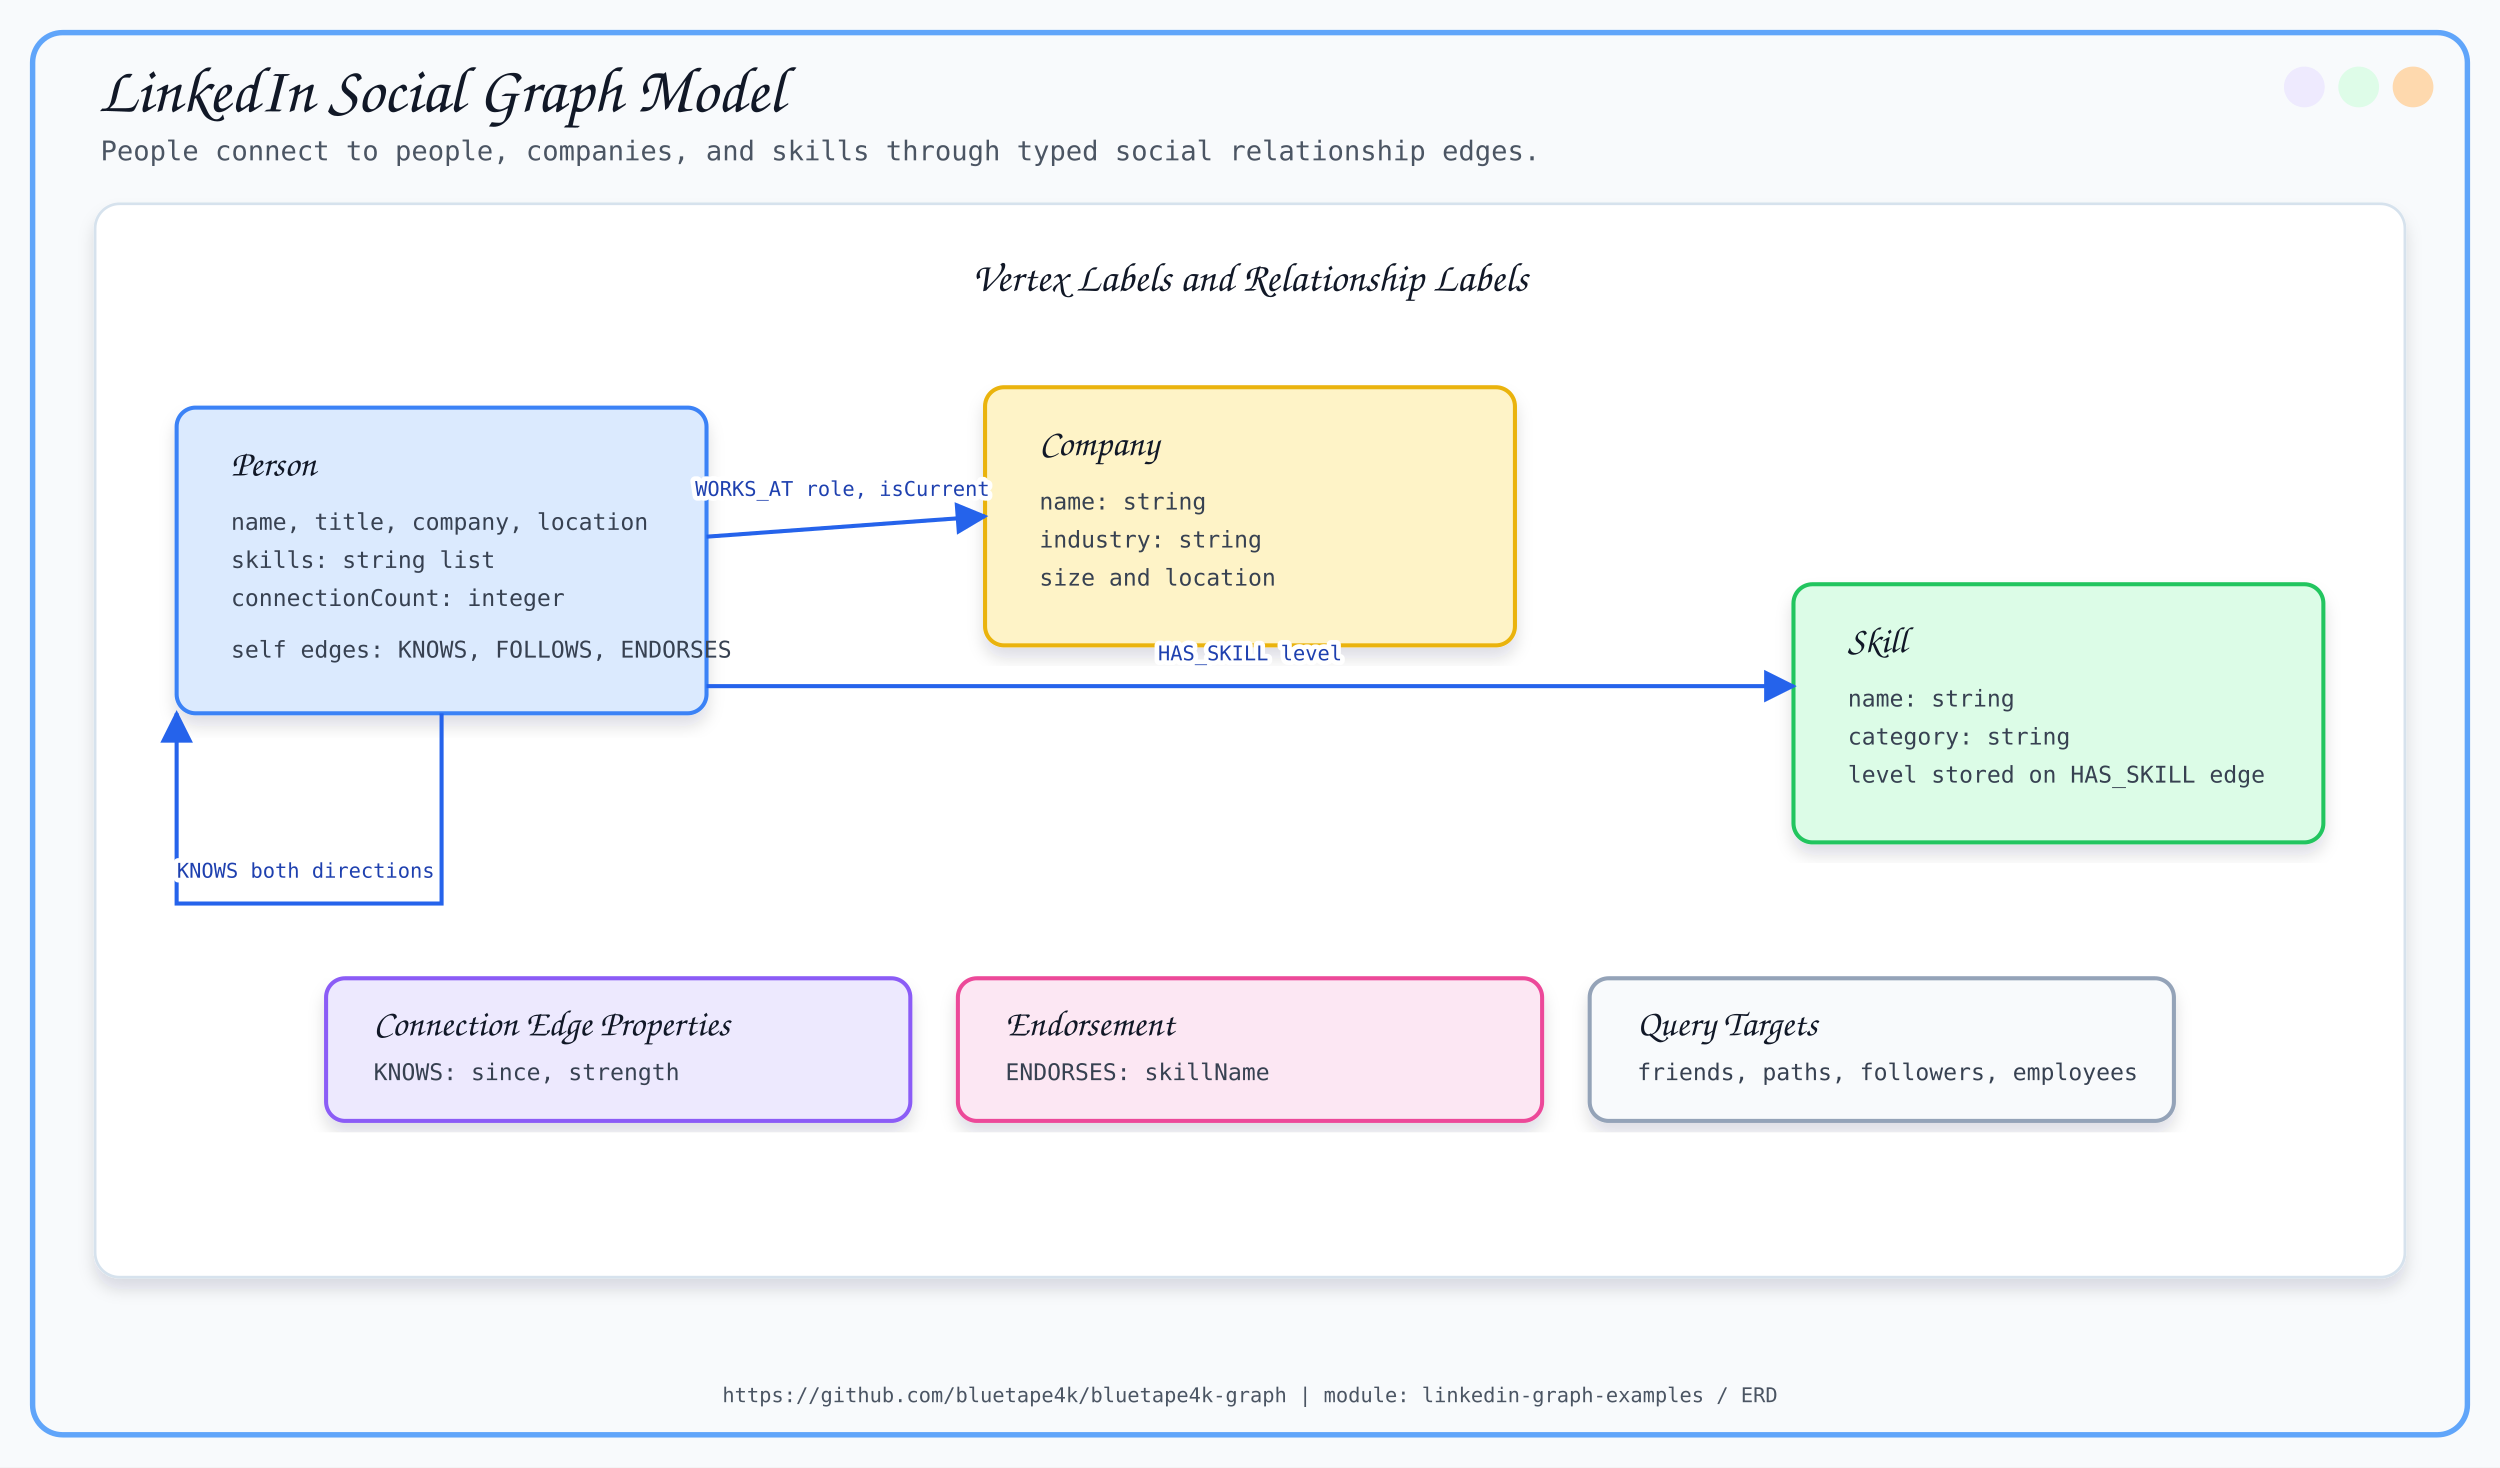
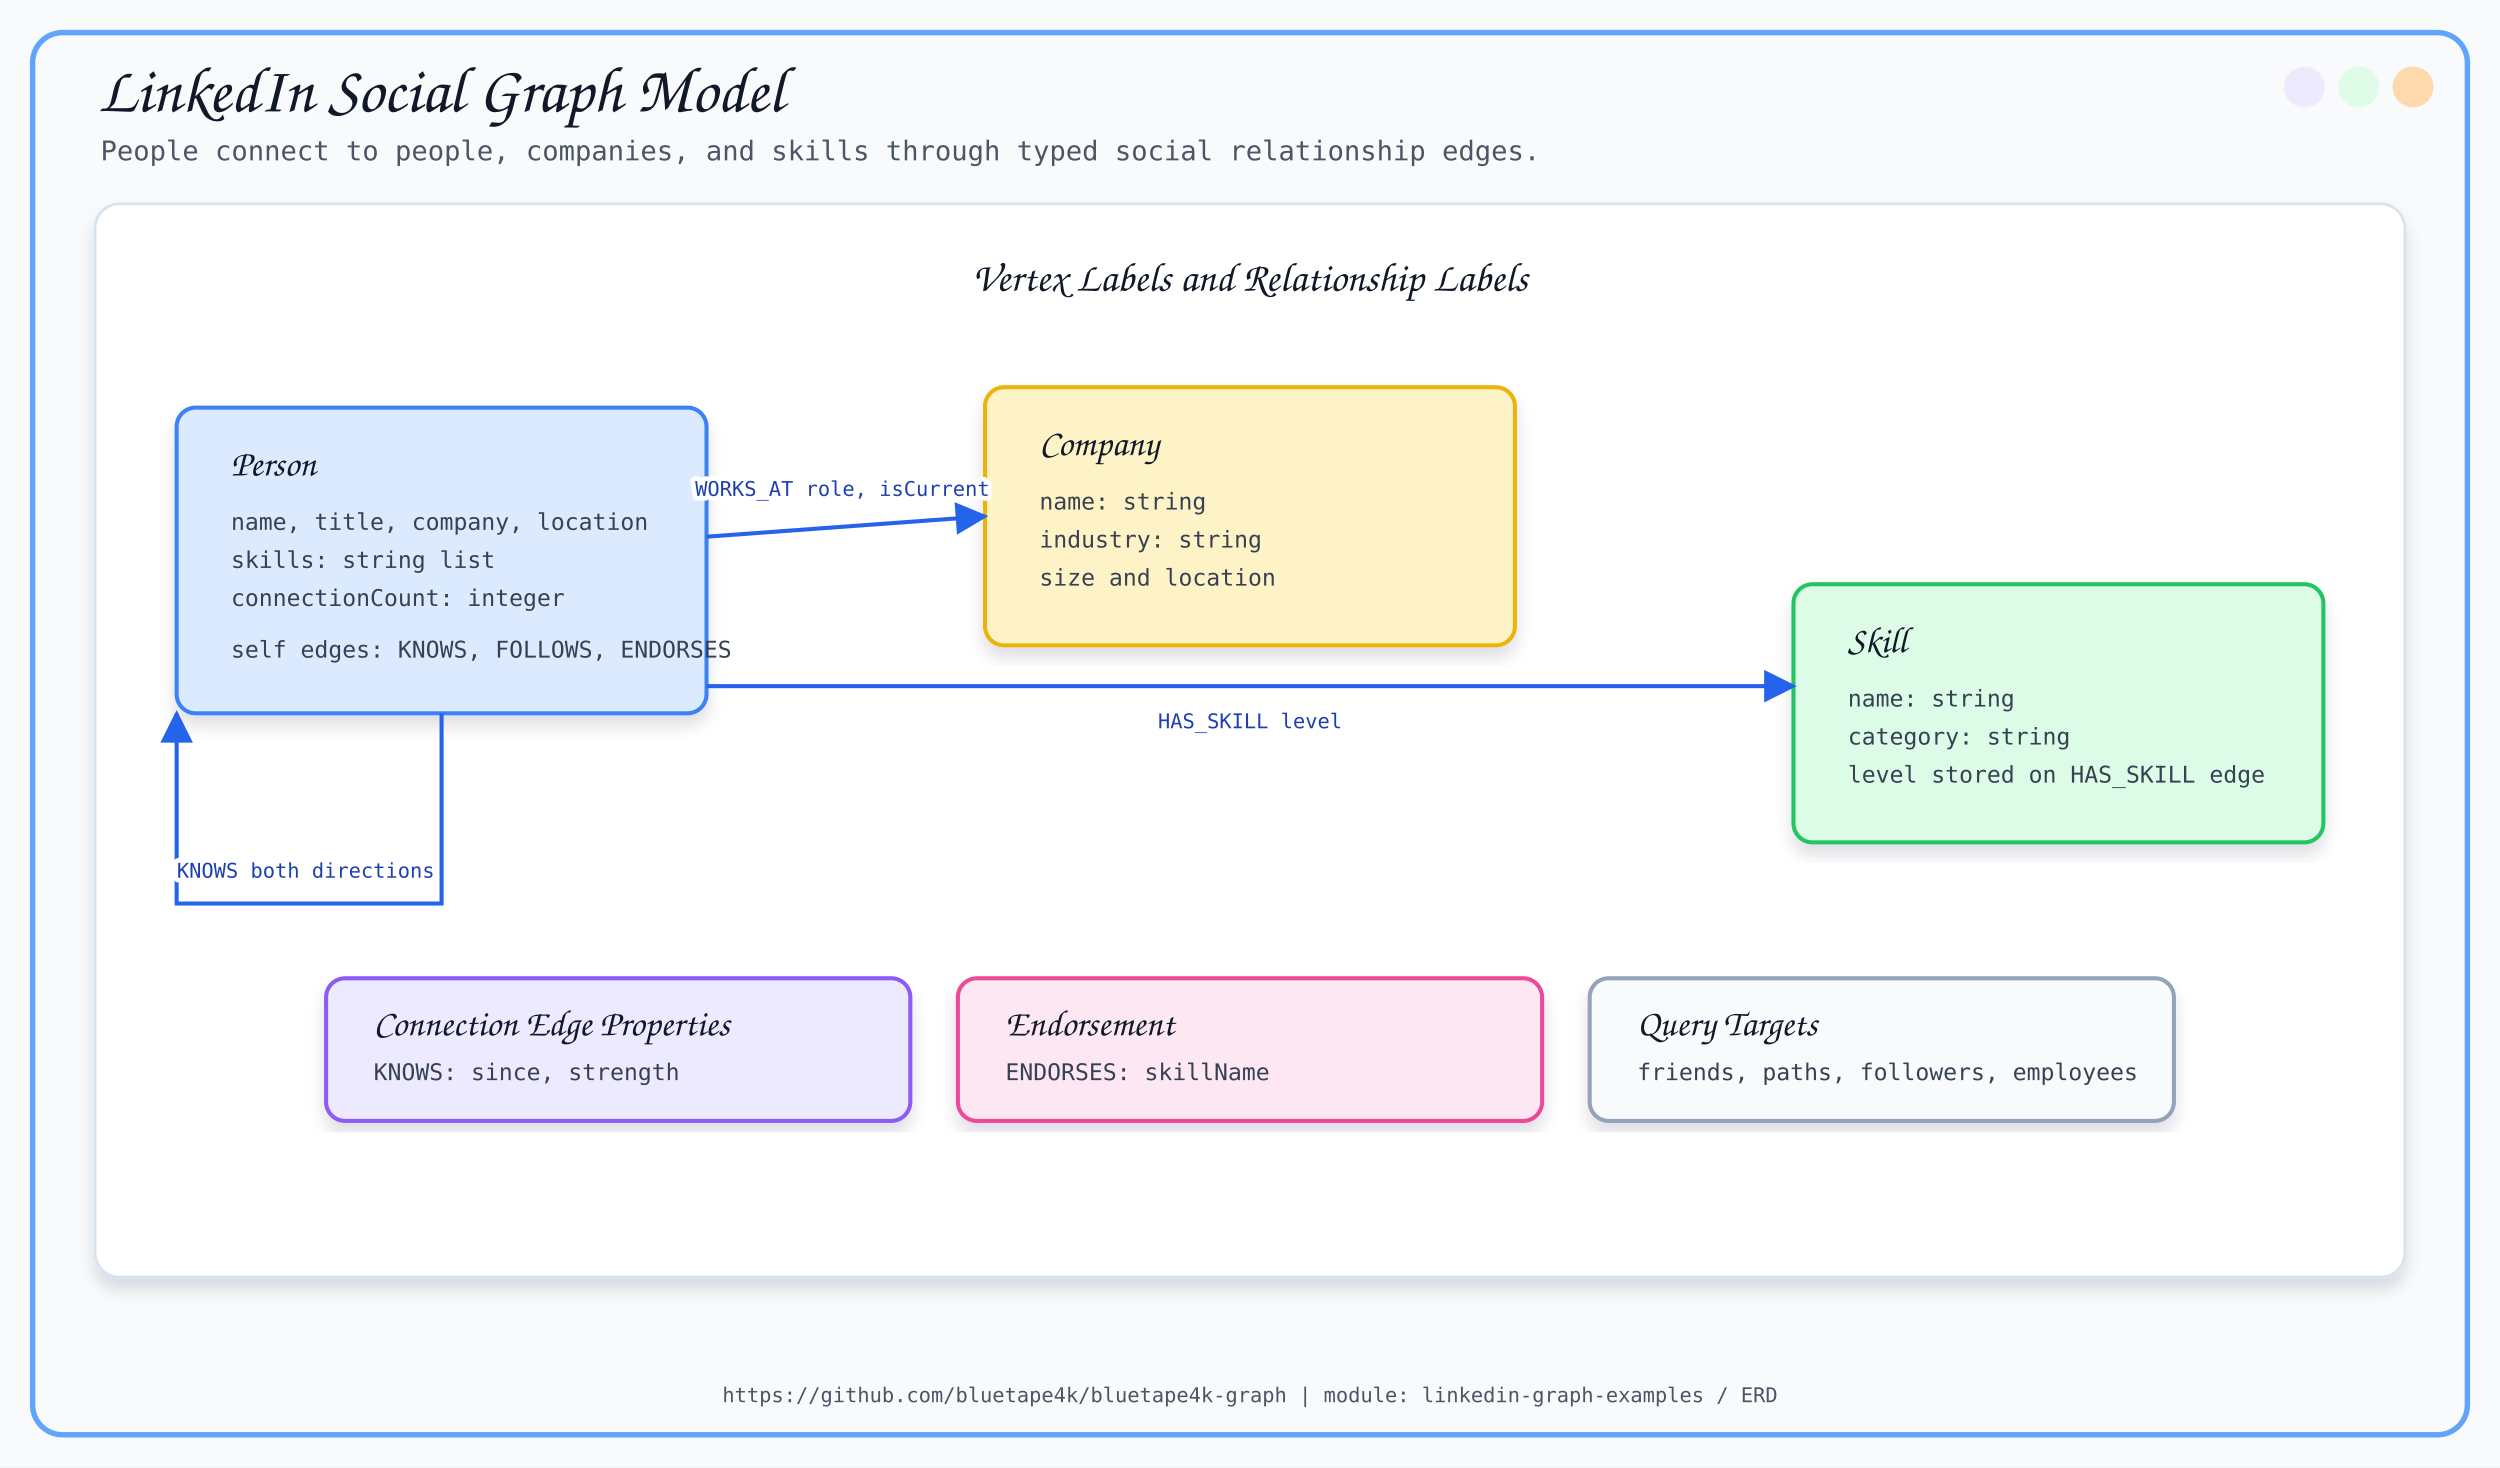
<svg xmlns="http://www.w3.org/2000/svg" width="1840" height="1080" viewBox="0 0 1840 1080">
  <defs>
    <filter id="softShadow" x="-8%" y="-8%" width="116%" height="116%">
      <feDropShadow dx="0" dy="8" stdDeviation="6" flood-color="#0F172A" flood-opacity="0.13" />
    </filter>
    <marker id="arrow" viewBox="0 0 10 10" refX="9" refY="5" markerWidth="8" markerHeight="8" orient="auto">
      <path d="M 0 0 L 10 5 L 0 10 z" fill="#2563EB" />
    </marker>
  </defs>
  <style>
    .title { font-family: 'Architects Daughter', cursive; font-size: 48px; fill: #111827; }
    .subtitle { font-family: 'Comic Mono', monospace; font-size: 20px; fill: #4B5563; }
    .section { font-family: 'Architects Daughter', cursive; font-size: 30px; fill: #111827; }
    .label { font-family: 'Architects Daughter', cursive; font-size: 27px; fill: #111827; }
    .small { font-family: 'Comic Mono', monospace; font-size: 17px; fill: #374151; }
    .tiny { font-family: 'Comic Mono', monospace; font-size: 15px; fill: #4B5563; }
    .card { filter: url(#softShadow); }
    .line { stroke: #2563EB; stroke-width: 3; fill: none; marker-end: url(#arrow); }
    .rel { font-family: 'Comic Mono', monospace; font-size: 15px; fill: #1E40AF; }
  </style>
  <rect x="0" y="0" width="1840" height="1080" fill="#F8FAFC" />
  <rect x="24" y="24" width="1792" height="1032" rx="22" fill="none" stroke="#60A5FA" stroke-width="4" />
  <circle cx="1776" cy="64" r="15" fill="#FED7AA" opacity="0.95" />
  <circle cx="1736" cy="64" r="15" fill="#DCFCE7" opacity="0.95" />
  <circle cx="1696" cy="64" r="15" fill="#EDE9FE" opacity="0.95" />
  <text x="72" y="82" class="title">LinkedIn Social Graph Model</text>
  <text x="74" y="118" class="subtitle">People connect to people, companies, and skills through typed social relationship edges.</text>
  <rect x="70" y="150" width="1700" height="790" rx="18" fill="#FFFFFF" stroke="#D6E2ED" stroke-width="2" filter="url(#softShadow)" />
  <text x="920" y="214" text-anchor="middle" class="section">Vertex Labels and Relationship Labels</text>
  <rect x="130" y="300" width="390" height="225" rx="14" fill="#DBEAFE" stroke="#3B82F6" stroke-width="3" class="card" />
  <text x="170" y="350" class="label">Person</text>
  <text x="170" y="390" class="small">name, title, company, location</text>
  <text x="170" y="418" class="small">skills: string list</text>
  <text x="170" y="446" class="small">connectionCount: integer</text>
  <text x="170" y="484" class="small">self edges: KNOWS, FOLLOWS, ENDORSES</text>
  <rect x="725" y="285" width="390" height="190" rx="14" fill="#FEF3C7" stroke="#EAB308" stroke-width="3" class="card" />
  <text x="765" y="335" class="label">Company</text>
  <text x="765" y="375" class="small">name: string</text>
  <text x="765" y="403" class="small">industry: string</text>
  <text x="765" y="431" class="small">size and location</text>
  <rect x="1320" y="430" width="390" height="190" rx="14" fill="#DCFCE7" stroke="#22C55E" stroke-width="3" class="card" />
  <text x="1360" y="480" class="label">Skill</text>
  <text x="1360" y="520" class="small">name: string</text>
  <text x="1360" y="548" class="small">category: string</text>
  <text x="1360" y="576" class="small">level stored on HAS_SKILL edge</text>
  <path d="M 520 395 L 725 380" class="line" />
  <text x="620" y="365" text-anchor="middle" class="rel" stroke="#FFFFFF" stroke-width="7" stroke-linejoin="round">WORKS_AT role, isCurrent</text>
  <text x="620" y="365" text-anchor="middle" class="rel">WORKS_AT role, isCurrent</text>
  <path d="M 520 505 L 1320 505" class="line" />
-   <text x="920" y="486" text-anchor="middle" class="rel" stroke="#FFFFFF" stroke-width="7" stroke-linejoin="round">HAS_SKILL level</text>
-   <text x="920" y="486" text-anchor="middle" class="rel">HAS_SKILL level</text>
+   <text x="920" y="536" text-anchor="middle" class="rel" stroke="#FFFFFF" stroke-width="7" stroke-linejoin="round">HAS_SKILL level</text>
+   <text x="920" y="536" text-anchor="middle" class="rel">HAS_SKILL level</text>
  <path d="M 325 525 L 325 665 L 130 665 L 130 525" class="line" />
  <text x="225" y="646" text-anchor="middle" class="rel" stroke="#FFFFFF" stroke-width="7" stroke-linejoin="round">KNOWS both directions</text>
  <text x="225" y="646" text-anchor="middle" class="rel">KNOWS both directions</text>
  <rect x="240" y="720" width="430" height="105" rx="14" fill="#EDE9FE" stroke="#8B5CF6" stroke-width="3" class="card" />
  <text x="275" y="762" class="label">Connection Edge Properties</text>
  <text x="275" y="795" class="small">KNOWS: since, strength</text>
  <rect x="705" y="720" width="430" height="105" rx="14" fill="#FCE7F3" stroke="#EC4899" stroke-width="3" class="card" />
  <text x="740" y="762" class="label">Endorsement</text>
  <text x="740" y="795" class="small">ENDORSES: skillName</text>
  <rect x="1170" y="720" width="430" height="105" rx="14" fill="#F8FAFC" stroke="#94A3B8" stroke-width="3" class="card" />
  <text x="1205" y="762" class="label">Query Targets</text>
  <text x="1205" y="795" class="small">friends, paths, followers, employees</text>
  <text x="920" y="1032" text-anchor="middle" class="tiny">https://github.com/bluetape4k/bluetape4k-graph | module: linkedin-graph-examples / ERD</text>
</svg>
